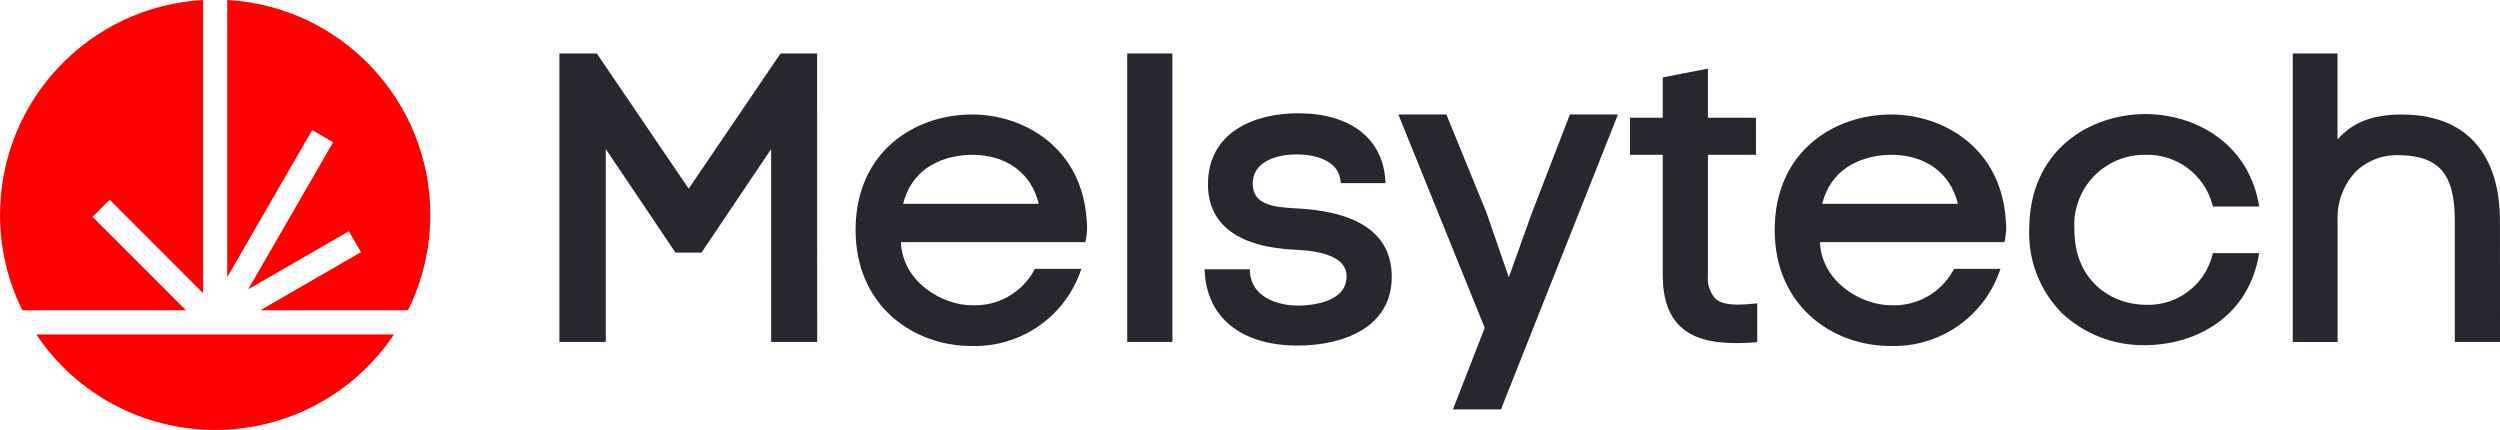
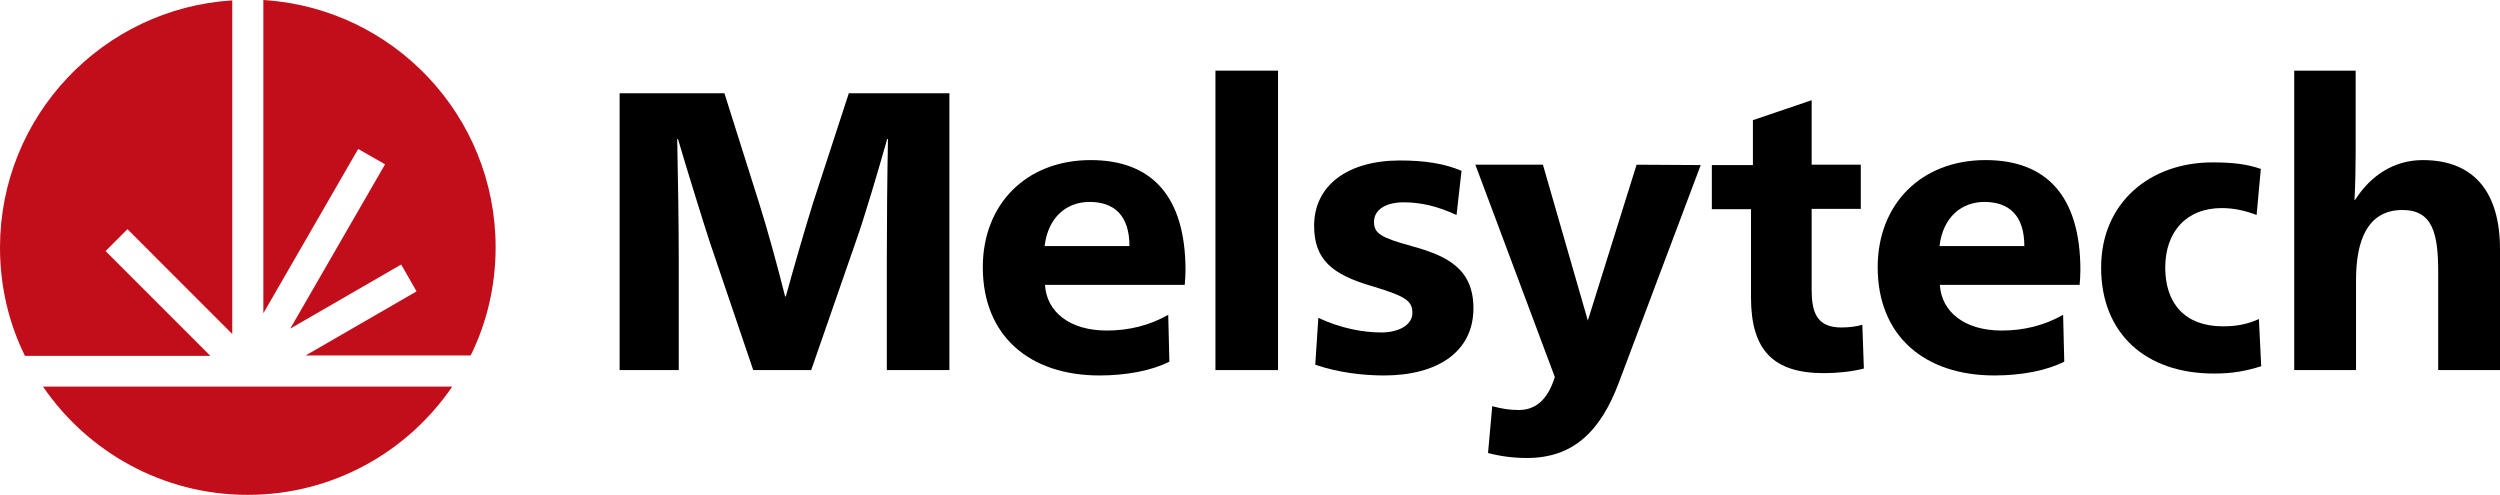
- <svg xmlns="http://www.w3.org/2000/svg" id="logo-footer" width="232.397" height="39.969" viewBox="0 0 232.397 39.969">
-   <g id="Group_2708" data-name="Group 2708" transform="translate(52 4.969)">
-     <g id="Group_2699" data-name="Group 2699">
-       <path id="Path_2442" data-name="Path 2442" d="M588.815,698.889h-4.279V680.962l-6.475,9.624h-2.418l-6.475-9.624v17.927h-4.316V672.072h3.479l8.54,12.57,8.54-12.57h3.4Z" transform="translate(-564.852 -672.072)" fill="#272730" />
+ <svg xmlns="http://www.w3.org/2000/svg" version="1.1" id="Слой_1" x="0px" y="0px" viewBox="0 0 651.2 128.9" style="enable-background:new 0 0 651.2 128.9;" xml:space="preserve">
+   <style type="text/css">
+ 	.st0{fill:#C20E1A;}
+ </style>
+   <g>
+     <g>
+       <path class="st0" d="M68.6,81.6l24.7-42.8l7,4L75.6,85.6l28.9-16.7l4,7L79.6,92.6h43c4.2-8.5,6.5-18.1,6.5-28.2l0,0    c0-34.3-26.7-62.3-60.5-64.4C68.6,0,68.6,81.6,68.6,81.6z" />
+       <path class="st0" d="M11.2,100.7c11.6,17,31.2,28.2,53.3,28.2l0,0c22.2,0,41.7-11.2,53.3-28.2H11.2z" />
+       <path class="st0" d="M54.8,92.7L27.5,65.4l5.7-5.7L60.5,87V0.1C26.8,2.2,0,30.2,0,64.5l0,0c0,10.1,2.3,19.7,6.5,28.2H54.8z" />
    </g>
-     <g id="Group_2700" data-name="Group 2700" transform="translate(27.535 5.673)">
-       <path id="Path_2443" data-name="Path 2443" d="M600.815,698.788c-5.339,0-10.742-3.7-10.742-10.779,0-7.379,5.606-10.741,10.816-10.741,4.831,0,10.23,3.073,10.667,9.823a5.707,5.707,0,0,1-.081,1.836l-.044.206H594.281c.167,3.781,3.943,5.866,6.571,5.866a6.272,6.272,0,0,0,5.817-3.241l.074-.14h4.318l-.12.346A10.424,10.424,0,0,1,600.815,698.788Zm-6.322-13.218H607.1c-.691-2.857-2.99-4.552-6.213-4.552C599.64,681.018,595.561,681.353,594.492,685.57Z" transform="translate(-590.073 -677.268)" fill="#272730" />
-     </g>
-     <g id="Group_2701" data-name="Group 2701" transform="translate(52.778)">
-       <path id="Path_2444" data-name="Path 2444" d="M617.4,698.889h-4.2V672.072h4.2Z" transform="translate(-613.194 -672.072)" fill="#272730" />
-     </g>
-     <g id="Group_2702" data-name="Group 2702" transform="translate(59.976 5.56)">
-       <path id="Path_2445" data-name="Path 2445" d="M628.439,698.759c-5.175,0-8.4-2.549-8.637-6.82l-.015-.274h4.2l.015.243c.153,2.321,2.5,3.138,4.512,3.138h.108c1.022-.022,4.363-.277,4.363-2.706.032-1.888-2.523-2.392-4.671-2.483-5.374-.222-8.213-2.325-8.213-6.083,0-4.873,4.327-6.609,8.375-6.609,4.838,0,7.871,2.324,8.111,6.217l.017.276h-4.156l-.024-.234c-.187-1.794-2.221-2.434-4.061-2.434-1.98,0-4.1.711-4.1,2.708,0,1.942,1.822,2.193,4.024,2.307l.465.025c5.6.385,8.433,2.52,8.433,6.346C637.19,697.082,632.669,698.759,628.439,698.759Z" transform="translate(-619.787 -677.165)" fill="#272730" />
-     </g>
-     <g id="Group_2703" data-name="Group 2703" transform="translate(77.986 5.673)">
-       <path id="Path_2446" data-name="Path 2446" d="M645.824,704.685H641.36l2.956-7.583-8.032-19.834h4.467l3.748,9.179,2.056,5.961,2.118-5.92,3.559-9.22H656.7Z" transform="translate(-636.283 -677.268)" fill="#272730" />
-     </g>
-     <g id="Group_2704" data-name="Group 2704" transform="translate(99.523 1.409)">
-       <path id="Path_2447" data-name="Path 2447" d="M665.871,698.878c-2.414,0-4.036-.485-5.148-1.514s-1.67-2.62-1.67-4.826V681.377H656.01v-3.45h3.043v-3.748l4.2-.816v4.564h4.471v3.45h-4.471v11.2a2.8,2.8,0,0,0,.686,2.161c.683.62,1.886.641,3.611.473l.286-.027v3.607l-.241.02C666.981,698.855,666.407,698.878,665.871,698.878Z" transform="translate(-656.01 -673.363)" fill="#272730" />
-     </g>
-     <g id="Group_2705" data-name="Group 2705" transform="translate(112.973 5.673)">
-       <path id="Path_2448" data-name="Path 2448" d="M679.07,698.788c-5.338,0-10.741-3.7-10.741-10.779,0-7.379,5.606-10.741,10.816-10.741,4.831,0,10.229,3.073,10.665,9.823a5.742,5.742,0,0,1-.08,1.836l-.045.206H672.537c.166,3.781,3.942,5.866,6.571,5.866a6.274,6.274,0,0,0,5.817-3.241l.073-.14h4.318l-.12.346A10.423,10.423,0,0,1,679.07,698.788Zm-6.323-13.218h12.611c-.692-2.857-2.991-4.552-6.213-4.552C677.9,681.018,673.816,681.353,672.747,685.57Z" transform="translate(-668.329 -677.268)" fill="#272730" />
-     </g>
-     <g id="Group_2706" data-name="Group 2706" transform="translate(136.637 5.635)">
-       <path id="Path_2449" data-name="Path 2449" d="M700.729,698.717a11.016,11.016,0,0,1-7.73-3.022,10.544,10.544,0,0,1-3-7.721c0-7.379,5.607-10.741,10.817-10.741,4.459,0,9.438,2.563,10.511,8.289l.058.308h-4.306l-.053-.189a6.238,6.238,0,0,0-6.173-4.619,6.513,6.513,0,0,0-6.651,6.952c0,4.8,3.467,6.992,6.689,6.992a6.155,6.155,0,0,0,6.135-4.619l.053-.19h4.306l-.058.309c-1.14,6.036-6.333,8.218-10.434,8.25Z" transform="translate(-690.004 -677.233)" fill="#272730" />
-     </g>
-     <g id="Group_2707" data-name="Group 2707" transform="translate(161.13)">
-       <path id="Path_2450" data-name="Path 2450" d="M731.705,698.889h-4.2V687.734c0-3.669-.857-6.128-5.04-6.2a5.539,5.539,0,0,0-4.146,1.5,6.281,6.281,0,0,0-1.713,4.553v11.305h-4.165V672.072H716.6v8c1.39-1.6,3.268-2.323,5.976-2.323,5.885,0,9.126,3.534,9.126,9.953Z" transform="translate(-712.438 -672.072)" fill="#272730" />
+     <g>
+       <path d="M197.7,52.8c2.3,7.3,4.8,16.4,6.8,24.4h0.2c2.2-8,4.8-17,7.1-24.4l9.3-28.5h26.2v72.1H231v-29c0-8.9,0.1-21.5,0.3-31.2    h-0.2c-2.3,8.1-6,20.7-8.2,26.8l-11.6,33.4h-15.1l-11.3-33.3c-1.1-3.3-6.4-20.3-8.3-26.9h-0.2c0.2,9.7,0.4,22.3,0.4,31.2v29h-15.4    V24.3h27.3L197.7,52.8z" />
+       <path d="M272.2,74.2c0.4,7,6.4,11.9,16.1,11.9c5.7,0,11.1-1.3,16-4.1l0.3,12.2c-4.5,2.3-11.1,3.6-18.2,3.6    c-18.2,0-30.4-10.3-30.4-28.2c0-16.4,11.3-27.9,28.1-27.9c15.8,0,24.7,9.3,24.7,28.7c0,0.8-0.1,3.1-0.2,3.8H272.2z M294.2,64.1    c0-8-4-11.5-10.4-11.5c-5.9,0-10.8,3.9-11.7,11.5H294.2z" />
+       <path d="M332.9,96.4h-16.3v-78h16.3V96.4z" />
+       <path d="M379.4,56c-5-2.3-9.3-3.3-13.8-3.3c-4.6,0-7.7,1.9-7.7,5.1c0,3,1.8,4.1,9.8,6.3c9.1,2.5,16.1,5.8,16.1,16.2    c0,11.3-9.3,17.5-23.3,17.5c-5.6,0-12.1-0.8-17.9-2.8l0.8-12.2c5.8,2.7,11.6,3.8,16.4,3.8c4.3,0,8.1-1.8,8.1-5.1    c0-3.1-1.7-4.3-10.3-6.9c-10.8-3.1-15.3-7.1-15.3-15.8c0-10.4,8.6-17,22.4-17c6.3,0,11.6,0.8,16,2.7L379.4,56z" />
+       <path d="M443,43l-21.3,56.6c-4.8,12.8-11.9,19.7-24,19.7c-3.6,0-7.1-0.5-10.1-1.3l1.1-12.2c2.6,0.7,4.6,1,6.9,1    c3.9,0,7.4-2.1,9.4-8.6l-20.7-55.3h17.6l11.7,40.6l12.7-40.6L443,43L443,43z" />
+       <path d="M445.9,43h10.7V31.3l15.3-5.2v16.8h12.8v11.5h-12.8v21c0,5.6,1.1,9.9,7.7,9.9c1.9,0,3.8-0.2,5.5-0.7l0.4,11.4    c-3.1,0.8-7,1.2-10.4,1.2c-13.2,0-19-6-19-19.7v-23h-10.2V43z" />
+       <path d="M505.3,74.2c0.4,7,6.4,11.9,16.1,11.9c5.7,0,11.1-1.3,16-4.1l0.3,12.2c-4.5,2.3-11.1,3.6-18.2,3.6    c-18.2,0-30.4-10.3-30.4-28.2c0-16.4,11.3-27.9,28.1-27.9c15.8,0,24.7,9.3,24.7,28.7c0,0.8-0.1,3.1-0.2,3.8H505.3z M527.3,64.1    c0-8-4-11.5-10.4-11.5c-5.9,0-10.8,3.9-11.7,11.5H527.3z" />
+       <path d="M587.8,56c-2.9-1.1-5.8-1.8-9.1-1.8c-9.2,0-14.7,6.2-14.7,15.5c0,9.4,5.2,15.3,15,15.3c3.2,0,6.1-0.4,9.4-1.9l0.6,12.3    c-4.2,1.3-7.6,1.9-12.3,1.9c-17.9,0-29.4-10.5-29.4-27.6c0-16.8,12.6-27.4,29-27.4c5,0,8.9,0.4,12.6,1.7L587.8,56z" />
+       <path d="M613.5,52c3.9-6.1,9.9-10.3,17.6-10.3c13.6,0,20.1,8.7,20.1,23.2v31.5h-16.1V70.9c0-10-1.4-16.2-9.3-16.2    c-9.3,0-12.1,8.3-12.1,18.2v23.5h-16.1v-78h16v21.4c0,3.7-0.1,8.5-0.3,12.3L613.5,52L613.5,52z" />
    </g>
  </g>
-   <g id="Group_2709" data-name="Group 2709">
-     <path id="Path_2451" data-name="Path 2451" d="M538.581,698.709l-8.687-8.686,1.592-1.59,8.686,8.686V669.867A20,20,0,0,0,521.3,689.835h0a19.92,19.92,0,0,0,2.074,8.874Z" transform="translate(-521.296 -669.867)" fill="red" />
-     <path id="Path_2452" data-name="Path 2452" d="M538.724,695.635l7.895-13.673,1.949,1.125-7.895,13.673,9.356-5.4,1.125,1.949-9.359,5.4h13.73a19.905,19.905,0,0,0,2.074-8.874h0a20,20,0,0,0-18.875-19.969Z" transform="translate(-517.599 -669.867)" fill="red" />
-     <path id="Path_2453" data-name="Path 2453" d="M524.083,695.519a19.982,19.982,0,0,0,16.622,8.875h0a19.98,19.98,0,0,0,16.622-8.875Z" transform="translate(-520.705 -664.426)" fill="red" />
-   </g>
</svg>
